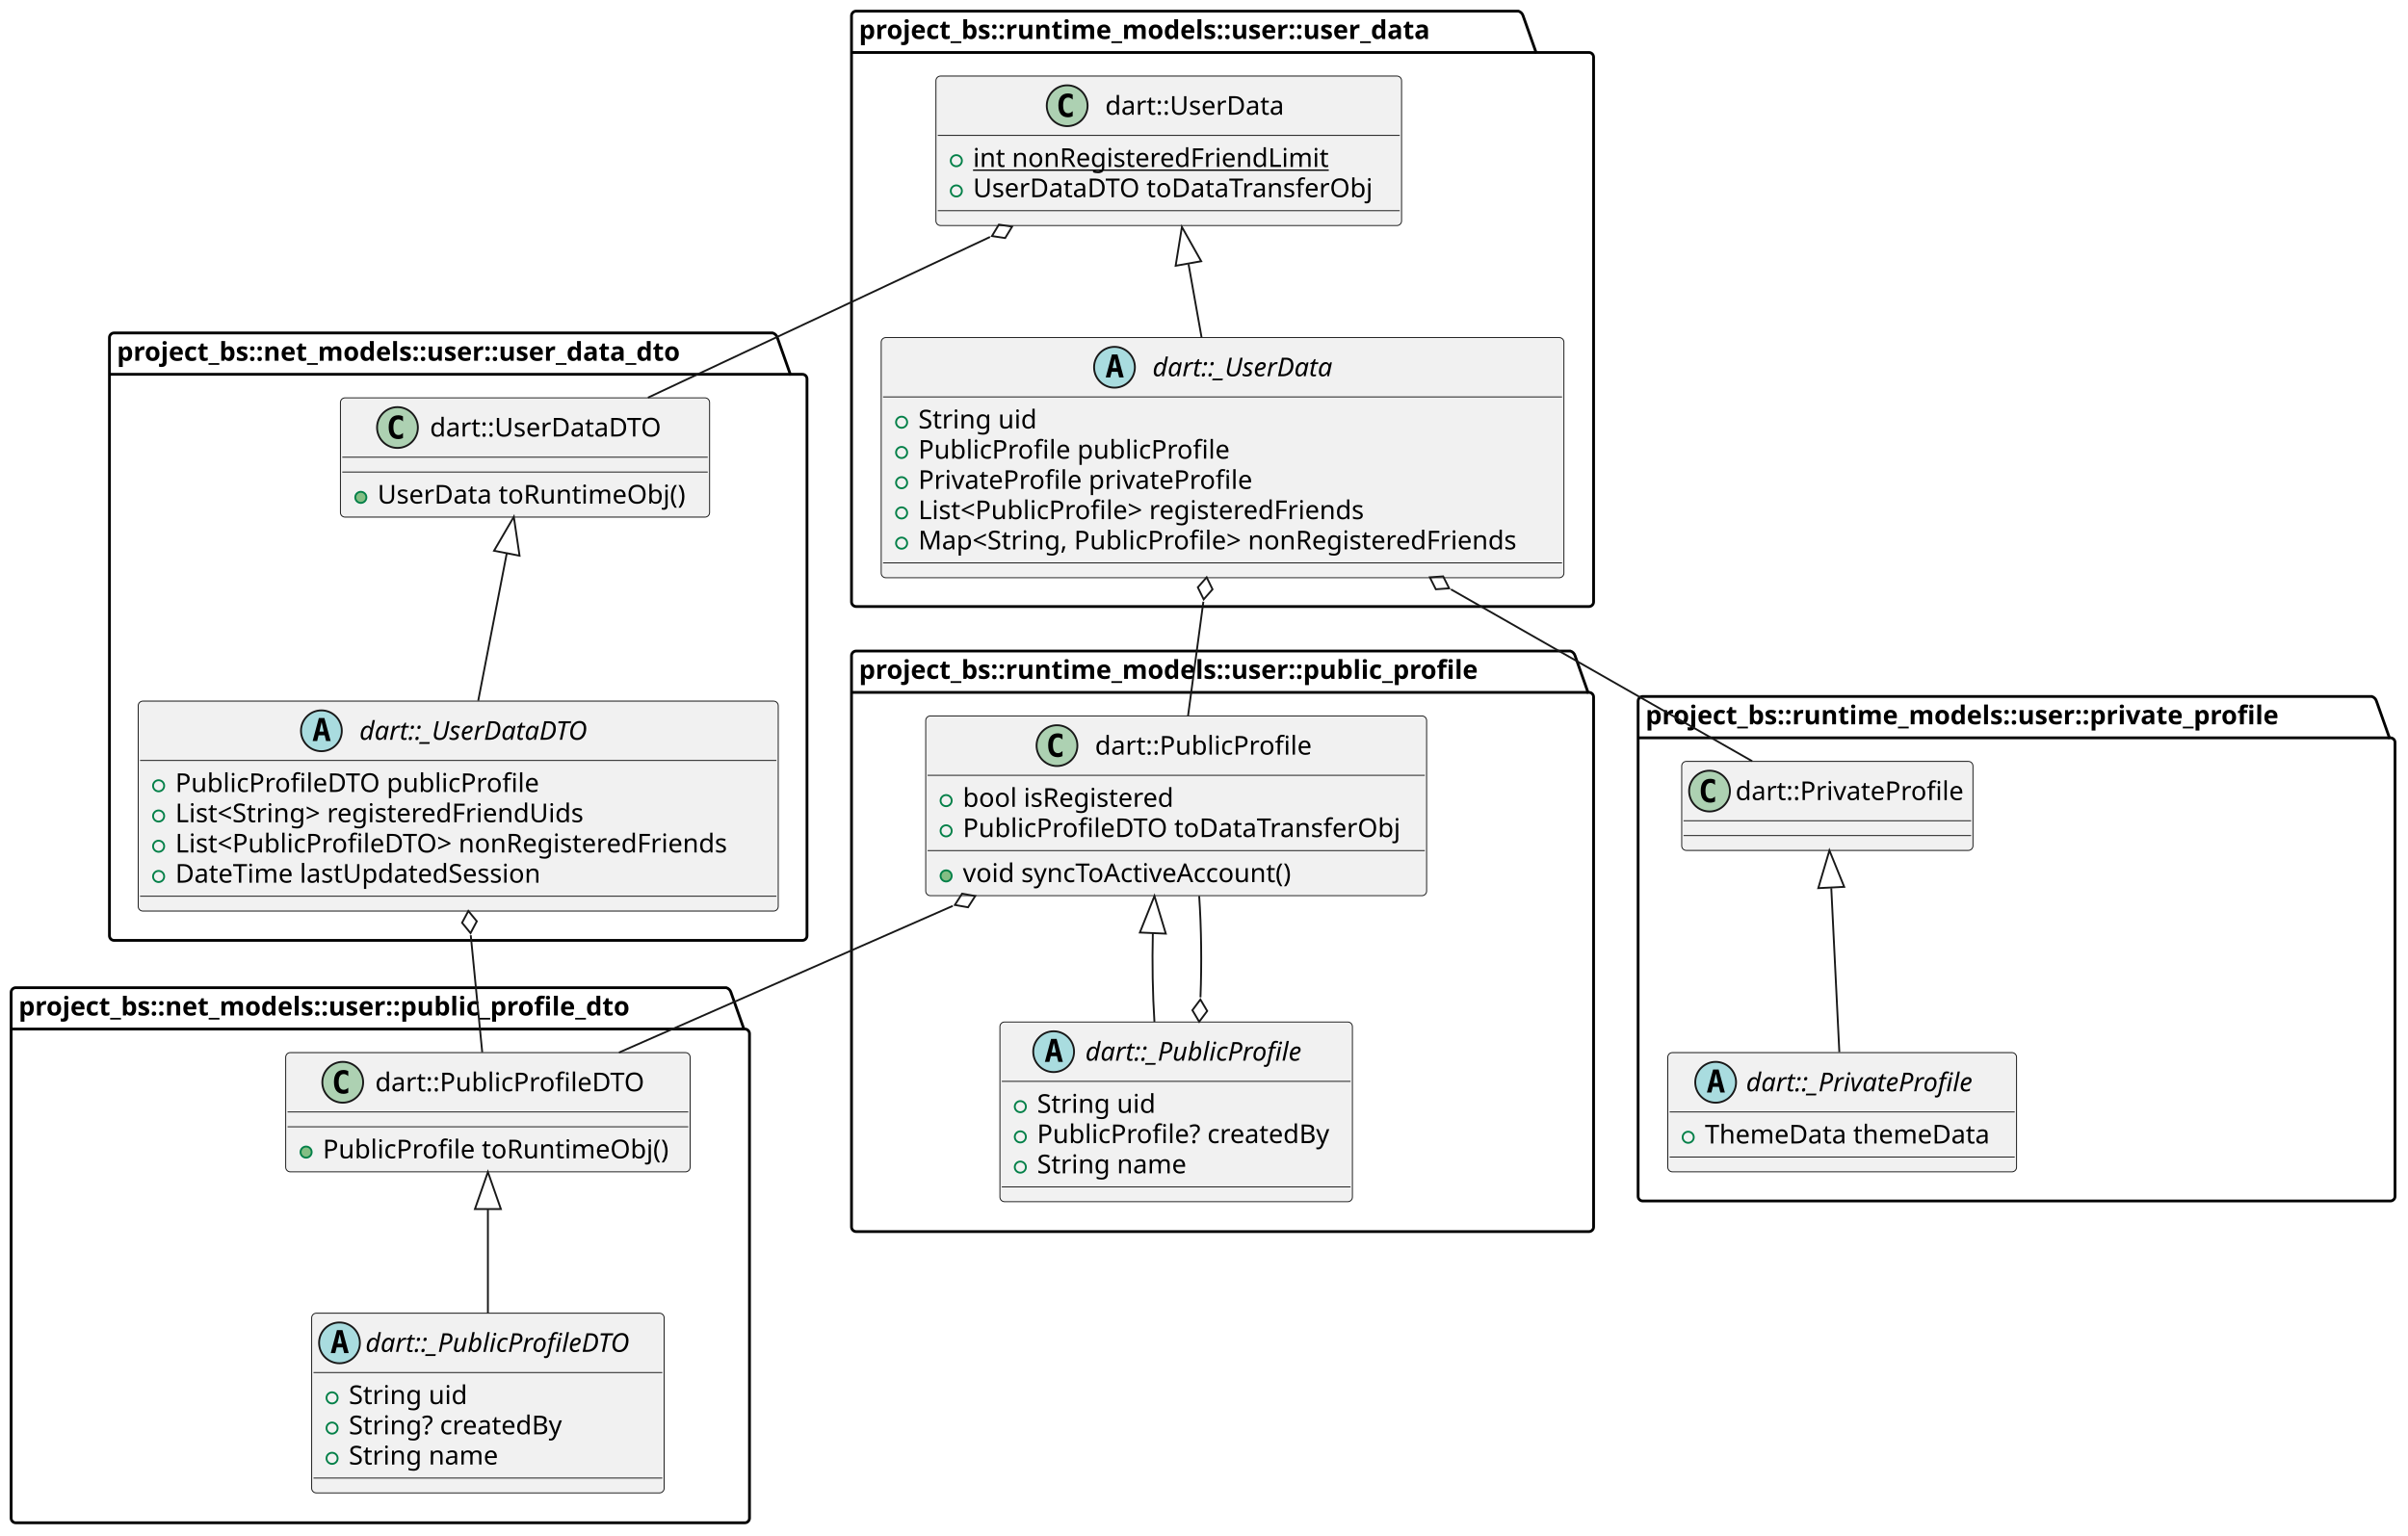
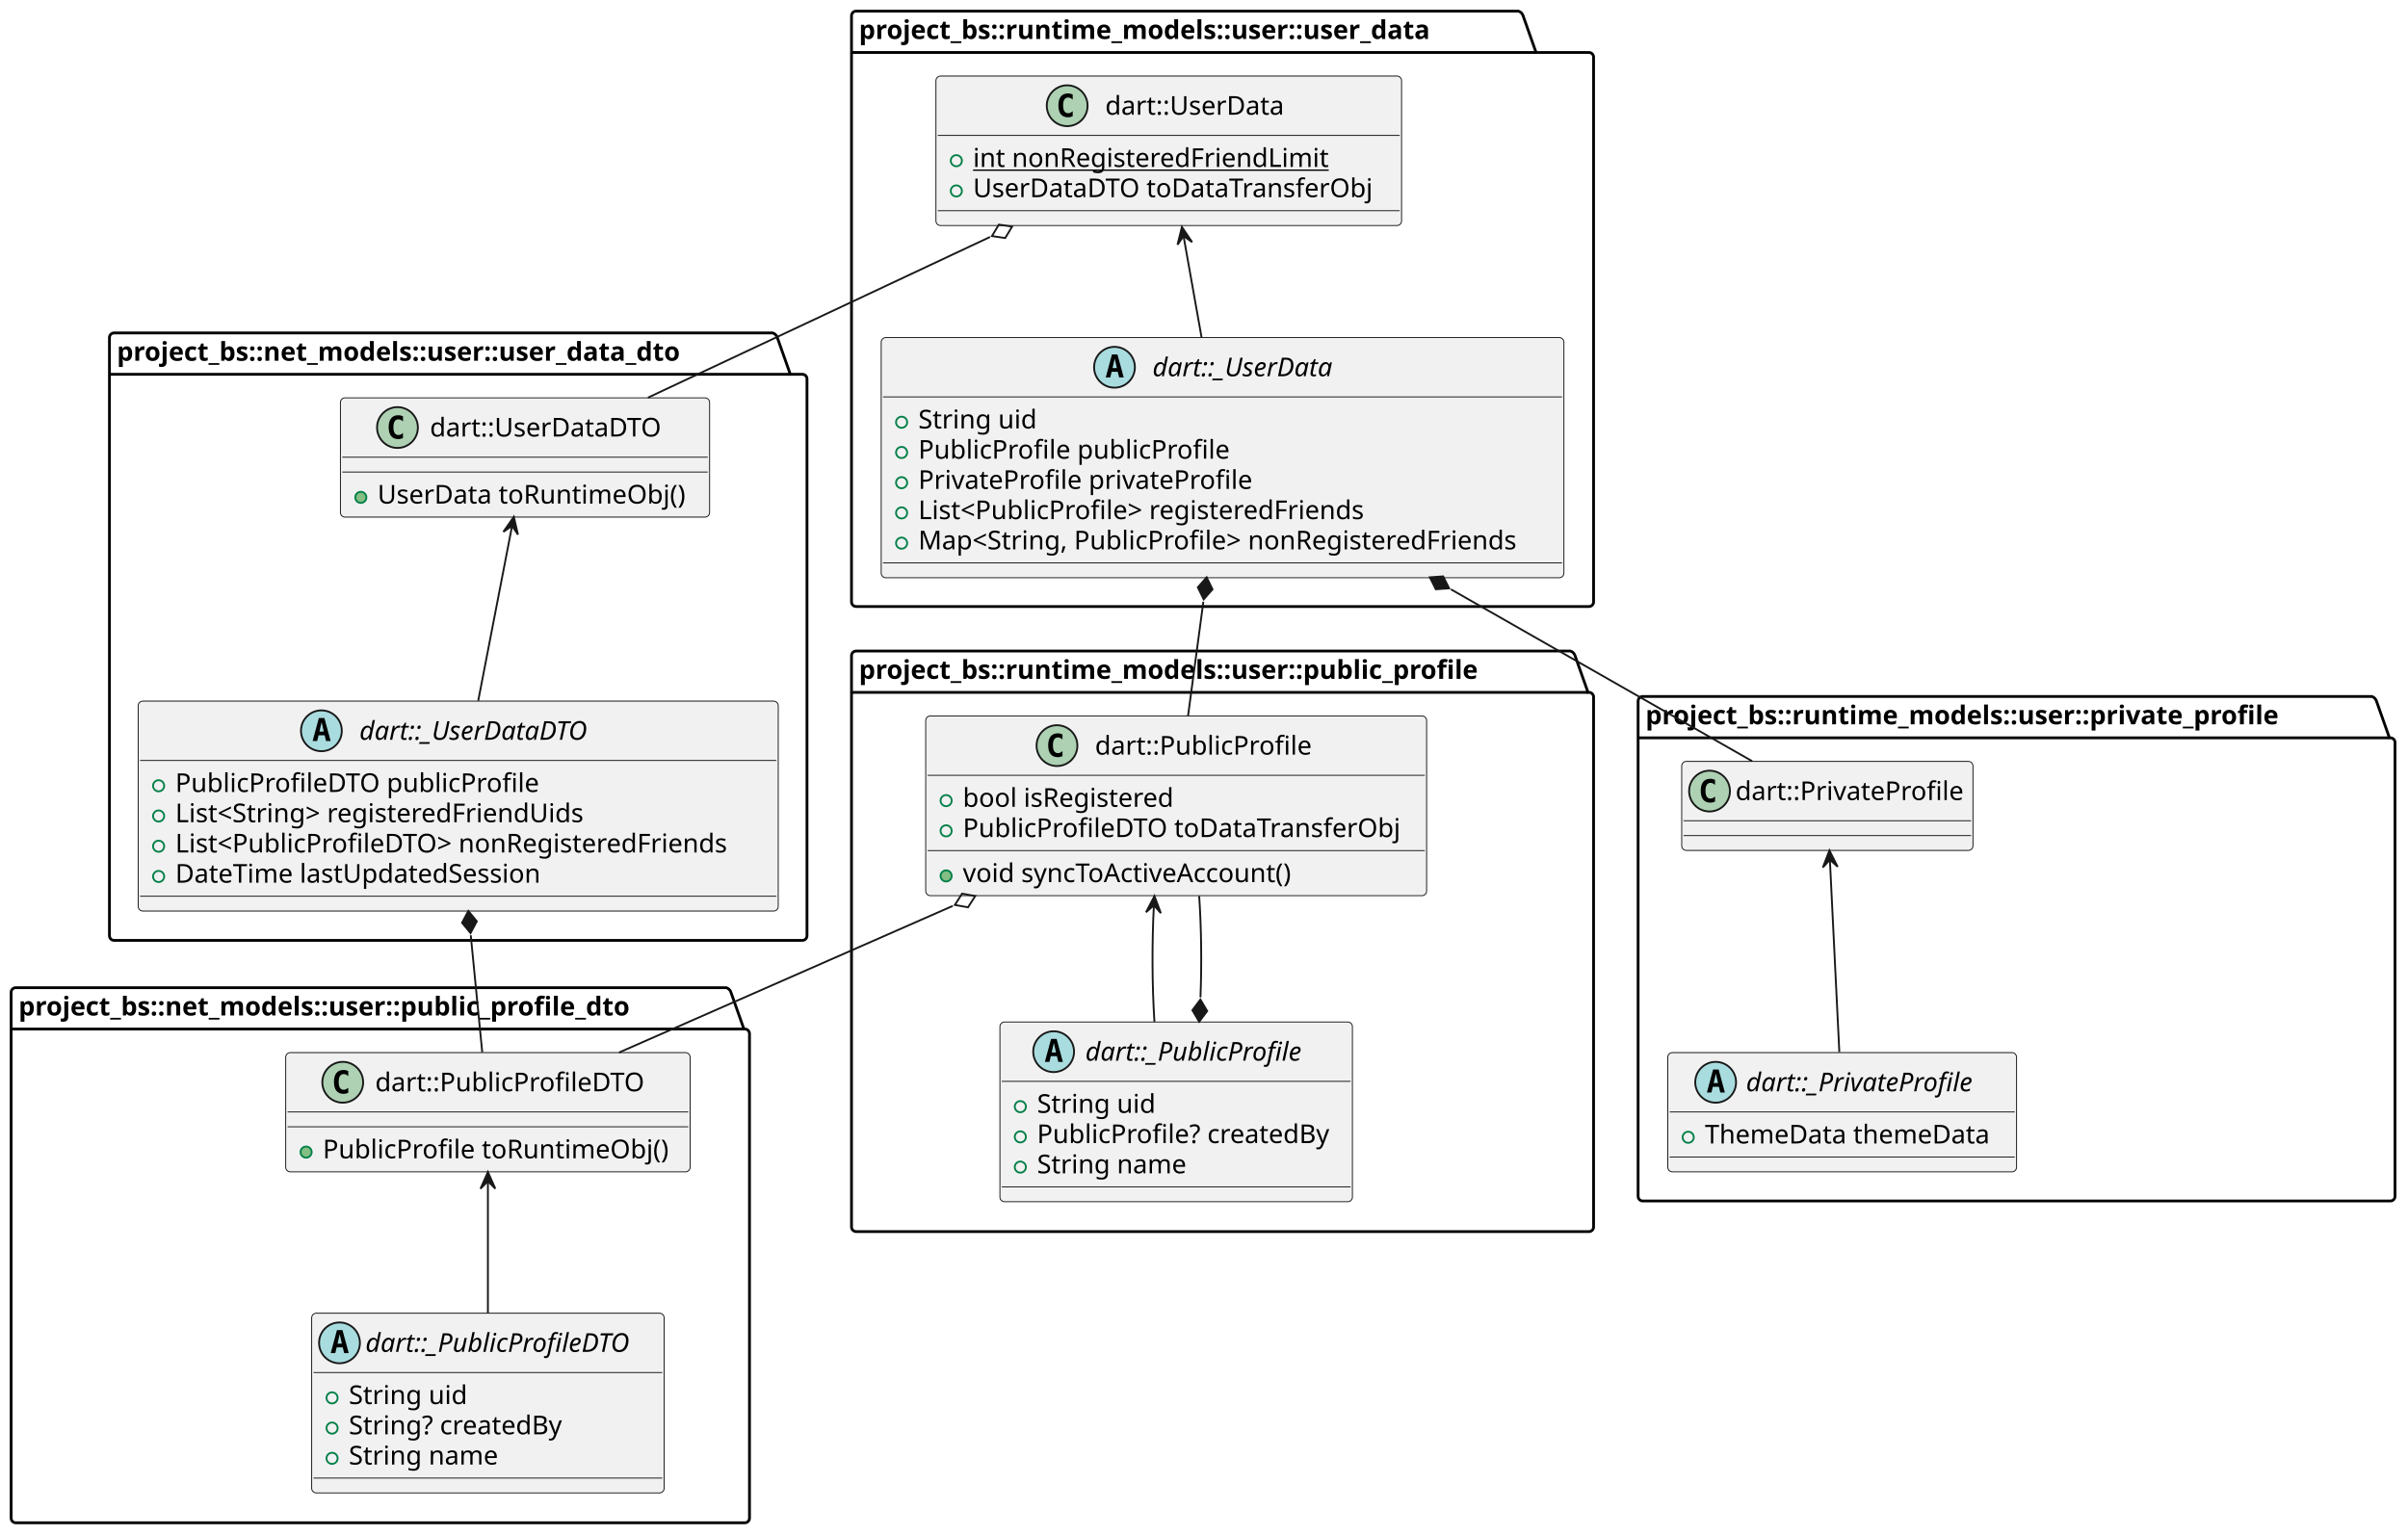
<svg xmlns="http://www.w3.org/2000/svg" contentStyleType="text/css" height="828px" preserveAspectRatio="none" style="width:1298px;height:828px;background:#FFFFFF;" version="1.1" viewBox="0 0 1298 828" width="1298px" zoomAndPan="magnify">
  <defs />
  <g>
    <g id="cluster_project_bs::net_models::user::public_profile_dto">
      <path d="M8.5,532.5 L391.5,532.5 A3.75,3.75 0 0 1 394,535 L401,554.797 L401.5,554.797 A2.5,2.5 0 0 1 404,557.297 L404,818.5 A2.5,2.5 0 0 1 401.5,821 L8.5,821 A2.5,2.5 0 0 1 6,818.5 L6,535 A2.5,2.5 0 0 1 8.5,532.5 " fill="none" style="stroke:#000000;stroke-width:1.5;" />
      <line style="stroke:#000000;stroke-width:1.5;" x1="6" x2="401" y1="554.797" y2="554.797" />
      <text fill="#000000" font-family="sans-serif" font-size="14" font-weight="bold" lengthAdjust="spacing" textLength="382" x="10" y="547.495">project_bs::net_models::user::public_profile_dto</text>
    </g>
    <g id="cluster_project_bs::net_models::user::user_data_dto">
      <path d="M61.5,179.5 L416.5,179.5 A3.75,3.75 0 0 1 419,182 L426,201.797 L432.5,201.797 A2.5,2.5 0 0 1 435,204.297 L435,504.5 A2.5,2.5 0 0 1 432.5,507 L61.5,507 A2.5,2.5 0 0 1 59,504.5 L59,182 A2.5,2.5 0 0 1 61.5,179.5 " fill="none" style="stroke:#000000;stroke-width:1.5;" />
      <line style="stroke:#000000;stroke-width:1.5;" x1="59" x2="426" y1="201.797" y2="201.797" />
      <text fill="#000000" font-family="sans-serif" font-size="14" font-weight="bold" lengthAdjust="spacing" textLength="354" x="63" y="194.495">project_bs::net_models::user::user_data_dto</text>
    </g>
    <g id="cluster_project_bs::runtime_models::user::private_profile">
      <path d="M885.5,375.5 L1278.5,375.5 A3.75,3.75 0 0 1 1281,378 L1288,397.797 L1288.5,397.797 A2.5,2.5 0 0 1 1291,400.297 L1291,645 A2.5,2.5 0 0 1 1288.5,647.5 L885.5,647.5 A2.5,2.5 0 0 1 883,645 L883,378 A2.5,2.5 0 0 1 885.5,375.5 " fill="none" style="stroke:#000000;stroke-width:1.5;" />
      <line style="stroke:#000000;stroke-width:1.5;" x1="883" x2="1288" y1="397.797" y2="397.797" />
      <text fill="#000000" font-family="sans-serif" font-size="14" font-weight="bold" lengthAdjust="spacing" textLength="392" x="887" y="390.495">project_bs::runtime_models::user::private_profile</text>
    </g>
    <g id="cluster_project_bs::runtime_models::user::public_profile">
      <path d="M461.5,351 L846.5,351 A3.75,3.75 0 0 1 849,353.5 L856,373.297 L856.5,373.297 A2.5,2.5 0 0 1 859,375.797 L859,661.5 A2.5,2.5 0 0 1 856.5,664 L461.5,664 A2.5,2.5 0 0 1 459,661.5 L459,353.5 A2.5,2.5 0 0 1 461.5,351 " fill="none" style="stroke:#000000;stroke-width:1.5;" />
      <line style="stroke:#000000;stroke-width:1.5;" x1="459" x2="856" y1="373.297" y2="373.297" />
      <text fill="#000000" font-family="sans-serif" font-size="14" font-weight="bold" lengthAdjust="spacing" textLength="384" x="463" y="365.995">project_bs::runtime_models::user::public_profile</text>
    </g>
    <g id="cluster_project_bs::runtime_models::user::user_data">
      <path d="M461.5,6 L818.5,6 A3.75,3.75 0 0 1 821,8.5 L828,28.297 L856.5,28.297 A2.5,2.5 0 0 1 859,30.797 L859,324.5 A2.5,2.5 0 0 1 856.5,327 L461.5,327 A2.5,2.5 0 0 1 459,324.5 L459,8.5 A2.5,2.5 0 0 1 461.5,6 " fill="none" style="stroke:#000000;stroke-width:1.5;" />
      <line style="stroke:#000000;stroke-width:1.5;" x1="459" x2="828" y1="28.297" y2="28.297" />
      <text fill="#000000" font-family="sans-serif" font-size="14" font-weight="bold" lengthAdjust="spacing" textLength="356" x="463" y="20.995">project_bs::runtime_models::user::user_data</text>
    </g>
    <g id="elem_project_bs::net_models::user::public_profile_dto.dart::PublicProfileDTO">
      <rect codeLine="1" fill="#F1F1F1" height="64.297" id="project_bs::net_models::user::public_profile_dto.dart::PublicProfileDTO" rx="2.5" ry="2.5" style="stroke:#181818;stroke-width:0.5;" width="218" x="154" y="567.5" />
      <ellipse cx="184.75" cy="583.5" fill="#ADD1B2" rx="11" ry="11" style="stroke:#181818;stroke-width:1.0;" />
      <path d="M187.719,589.141 Q187.141,589.438 186.5,589.578 Q185.859,589.734 185.156,589.734 Q182.656,589.734 181.328,588.094 Q180.016,586.438 180.016,583.312 Q180.016,580.188 181.328,578.531 Q182.656,576.875 185.156,576.875 Q185.859,576.875 186.5,577.031 Q187.156,577.188 187.719,577.484 L187.719,580.203 Q187.094,579.625 186.5,579.359 Q185.906,579.078 185.281,579.078 Q183.938,579.078 183.25,580.156 Q182.562,581.219 182.562,583.312 Q182.562,585.406 183.25,586.484 Q183.938,587.547 185.281,587.547 Q185.906,587.547 186.5,587.281 Q187.094,587 187.719,586.422 L187.719,589.141 Z " fill="#000000" />
      <text fill="#000000" font-family="sans-serif" font-size="14" lengthAdjust="spacing" textLength="151" x="202.25" y="588.347">dart::PublicProfileDTO</text>
      <line style="stroke:#181818;stroke-width:0.5;" x1="155" x2="371" y1="599.5" y2="599.5" />
      <line style="stroke:#181818;stroke-width:0.5;" x1="155" x2="371" y1="607.5" y2="607.5" />
      <ellipse cx="165" cy="621.148" fill="#84BE84" rx="3" ry="3" style="stroke:#038048;stroke-width:1.0;" />
      <text fill="#000000" font-family="sans-serif" font-size="14" lengthAdjust="spacing" textLength="192" x="174" y="624.495">PublicProfile toRuntimeObj()</text>
    </g>
    <g id="elem_project_bs::net_models::user::public_profile_dto.dart::_PublicProfileDTO">
      <rect codeLine="5" fill="#F1F1F1" height="96.891" id="project_bs::net_models::user::public_profile_dto.dart::_PublicProfileDTO" rx="2.5" ry="2.5" style="stroke:#181818;stroke-width:0.5;" width="190" x="168" y="708" />
      <ellipse cx="183" cy="724" fill="#A9DCDF" rx="11" ry="11" style="stroke:#181818;stroke-width:1.0;" />
      <path d="M183.109,719.344 L181.953,724.422 L184.281,724.422 L183.109,719.344 Z M181.625,717.109 L184.609,717.109 L187.969,729.5 L185.516,729.5 L184.75,726.438 L181.469,726.438 L180.719,729.5 L178.281,729.5 L181.625,717.109 Z " fill="#000000" />
      <text fill="#000000" font-family="sans-serif" font-size="14" font-style="italic" lengthAdjust="spacing" textLength="158" x="197" y="728.847">dart::_PublicProfileDTO</text>
      <line style="stroke:#181818;stroke-width:0.5;" x1="169" x2="357" y1="740" y2="740" />
      <ellipse cx="179" cy="753.648" fill="none" rx="3" ry="3" style="stroke:#038048;stroke-width:1.0;" />
      <text fill="#000000" font-family="sans-serif" font-size="14" lengthAdjust="spacing" textLength="65" x="188" y="756.995">String uid</text>
      <ellipse cx="179" cy="769.945" fill="none" rx="3" ry="3" style="stroke:#038048;stroke-width:1.0;" />
      <text fill="#000000" font-family="sans-serif" font-size="14" lengthAdjust="spacing" textLength="121" x="188" y="773.292">String? createdBy</text>
      <ellipse cx="179" cy="786.242" fill="none" rx="3" ry="3" style="stroke:#038048;stroke-width:1.0;" />
      <text fill="#000000" font-family="sans-serif" font-size="14" lengthAdjust="spacing" textLength="83" x="188" y="789.589">String name</text>
      <line style="stroke:#181818;stroke-width:0.5;" x1="169" x2="357" y1="796.891" y2="796.891" />
    </g>
    <g id="elem_project_bs::net_models::user::user_data_dto.dart::UserDataDTO">
      <rect codeLine="12" fill="#F1F1F1" height="64.297" id="project_bs::net_models::user::user_data_dto.dart::UserDataDTO" rx="2.5" ry="2.5" style="stroke:#181818;stroke-width:0.5;" width="199" x="183.5" y="214.5" />
      <ellipse cx="214.25" cy="230.5" fill="#ADD1B2" rx="11" ry="11" style="stroke:#181818;stroke-width:1.0;" />
      <path d="M217.219,236.141 Q216.641,236.438 216,236.578 Q215.359,236.734 214.656,236.734 Q212.156,236.734 210.828,235.094 Q209.516,233.438 209.516,230.312 Q209.516,227.188 210.828,225.531 Q212.156,223.875 214.656,223.875 Q215.359,223.875 216,224.031 Q216.656,224.188 217.219,224.484 L217.219,227.203 Q216.594,226.625 216,226.359 Q215.406,226.078 214.781,226.078 Q213.438,226.078 212.75,227.156 Q212.062,228.219 212.062,230.312 Q212.062,232.406 212.75,233.484 Q213.438,234.547 214.781,234.547 Q215.406,234.547 216,234.281 Q216.594,234 217.219,233.422 L217.219,236.141 Z " fill="#000000" />
      <text fill="#000000" font-family="sans-serif" font-size="14" lengthAdjust="spacing" textLength="132" x="231.75" y="235.347">dart::UserDataDTO</text>
      <line style="stroke:#181818;stroke-width:0.5;" x1="184.5" x2="381.5" y1="246.5" y2="246.5" />
      <line style="stroke:#181818;stroke-width:0.5;" x1="184.5" x2="381.5" y1="254.5" y2="254.5" />
      <ellipse cx="194.5" cy="268.148" fill="#84BE84" rx="3" ry="3" style="stroke:#038048;stroke-width:1.0;" />
      <text fill="#000000" font-family="sans-serif" font-size="14" lengthAdjust="spacing" textLength="173" x="203.5" y="271.495">UserData toRuntimeObj()</text>
    </g>
    <g id="elem_project_bs::net_models::user::user_data_dto.dart::_UserDataDTO">
      <rect codeLine="16" fill="#F1F1F1" height="113.188" id="project_bs::net_models::user::user_data_dto.dart::_UserDataDTO" rx="2.5" ry="2.5" style="stroke:#181818;stroke-width:0.5;" width="345" x="74.5" y="378" />
      <ellipse cx="173.25" cy="394" fill="#A9DCDF" rx="11" ry="11" style="stroke:#181818;stroke-width:1.0;" />
      <path d="M173.359,389.344 L172.203,394.422 L174.531,394.422 L173.359,389.344 Z M171.875,387.109 L174.859,387.109 L178.219,399.5 L175.766,399.5 L175,396.438 L171.719,396.438 L170.969,399.5 L168.531,399.5 L171.875,387.109 Z " fill="#000000" />
      <text fill="#000000" font-family="sans-serif" font-size="14" font-style="italic" lengthAdjust="spacing" textLength="139" x="193.75" y="398.847">dart::_UserDataDTO</text>
      <line style="stroke:#181818;stroke-width:0.5;" x1="75.5" x2="418.5" y1="410" y2="410" />
      <ellipse cx="85.5" cy="423.648" fill="none" rx="3" ry="3" style="stroke:#038048;stroke-width:1.0;" />
      <text fill="#000000" font-family="sans-serif" font-size="14" lengthAdjust="spacing" textLength="201" x="94.5" y="426.995">PublicProfileDTO publicProfile</text>
      <ellipse cx="85.5" cy="439.945" fill="none" rx="3" ry="3" style="stroke:#038048;stroke-width:1.0;" />
      <text fill="#000000" font-family="sans-serif" font-size="14" lengthAdjust="spacing" textLength="235" x="94.5" y="443.292">List&lt;String&gt; registeredFriendUids</text>
      <ellipse cx="85.5" cy="456.242" fill="none" rx="3" ry="3" style="stroke:#038048;stroke-width:1.0;" />
      <text fill="#000000" font-family="sans-serif" font-size="14" lengthAdjust="spacing" textLength="319" x="94.5" y="459.589">List&lt;PublicProfileDTO&gt; nonRegisteredFriends</text>
      <ellipse cx="85.5" cy="472.539" fill="none" rx="3" ry="3" style="stroke:#038048;stroke-width:1.0;" />
      <text fill="#000000" font-family="sans-serif" font-size="14" lengthAdjust="spacing" textLength="209" x="94.5" y="475.886">DateTime lastUpdatedSession</text>
      <line style="stroke:#181818;stroke-width:0.5;" x1="75.5" x2="418.5" y1="483.188" y2="483.188" />
    </g>
    <g id="elem_project_bs::runtime_models::user::private_profile.dart::PrivateProfile">
      <rect codeLine="25" fill="#F1F1F1" height="48" id="project_bs::runtime_models::user::private_profile.dart::PrivateProfile" rx="2.5" ry="2.5" style="stroke:#181818;stroke-width:0.5;" width="157" x="906.5" y="410.5" />
      <ellipse cx="921.5" cy="426.5" fill="#ADD1B2" rx="11" ry="11" style="stroke:#181818;stroke-width:1.0;" />
      <path d="M924.469,432.141 Q923.891,432.438 923.25,432.578 Q922.609,432.734 921.906,432.734 Q919.406,432.734 918.078,431.094 Q916.766,429.438 916.766,426.312 Q916.766,423.188 918.078,421.531 Q919.406,419.875 921.906,419.875 Q922.609,419.875 923.25,420.031 Q923.906,420.188 924.469,420.484 L924.469,423.203 Q923.844,422.625 923.25,422.359 Q922.656,422.078 922.031,422.078 Q920.688,422.078 920,423.156 Q919.312,424.219 919.312,426.312 Q919.312,428.406 920,429.484 Q920.688,430.547 922.031,430.547 Q922.656,430.547 923.25,430.281 Q923.844,430 924.469,429.422 L924.469,432.141 Z " fill="#000000" />
      <text fill="#000000" font-family="sans-serif" font-size="14" lengthAdjust="spacing" textLength="125" x="935.5" y="431.347">dart::PrivateProfile</text>
      <line style="stroke:#181818;stroke-width:0.5;" x1="907.5" x2="1062.5" y1="442.5" y2="442.5" />
      <line style="stroke:#181818;stroke-width:0.5;" x1="907.5" x2="1062.5" y1="450.5" y2="450.5" />
    </g>
    <g id="elem_project_bs::runtime_models::user::private_profile.dart::_PrivateProfile">
      <rect codeLine="28" fill="#F1F1F1" height="64.297" id="project_bs::runtime_models::user::private_profile.dart::_PrivateProfile" rx="2.5" ry="2.5" style="stroke:#181818;stroke-width:0.5;" width="188" x="899" y="567.5" />
      <ellipse cx="924.8" cy="583.5" fill="#A9DCDF" rx="11" ry="11" style="stroke:#181818;stroke-width:1.0;" />
      <path d="M924.909,578.844 L923.753,583.922 L926.081,583.922 L924.909,578.844 Z M923.425,576.609 L926.409,576.609 L929.769,589 L927.316,589 L926.55,585.938 L923.269,585.938 L922.519,589 L920.081,589 L923.425,576.609 Z " fill="#000000" />
      <text fill="#000000" font-family="sans-serif" font-size="14" font-style="italic" lengthAdjust="spacing" textLength="132" x="941.2" y="588.347">dart::_PrivateProfile</text>
      <line style="stroke:#181818;stroke-width:0.5;" x1="900" x2="1086" y1="599.5" y2="599.5" />
      <ellipse cx="910" cy="613.148" fill="none" rx="3" ry="3" style="stroke:#038048;stroke-width:1.0;" />
      <text fill="#000000" font-family="sans-serif" font-size="14" lengthAdjust="spacing" textLength="162" x="919" y="616.495">ThemeData themeData</text>
      <line style="stroke:#181818;stroke-width:0.5;" x1="900" x2="1086" y1="623.797" y2="623.797" />
    </g>
    <g id="elem_project_bs::runtime_models::user::public_profile.dart::PublicProfile">
      <rect codeLine="33" fill="#F1F1F1" height="96.891" id="project_bs::runtime_models::user::public_profile.dart::PublicProfile" rx="2.5" ry="2.5" style="stroke:#181818;stroke-width:0.5;" width="270" x="499" y="386" />
      <ellipse cx="569.75" cy="402" fill="#ADD1B2" rx="11" ry="11" style="stroke:#181818;stroke-width:1.0;" />
      <path d="M572.719,407.641 Q572.141,407.938 571.5,408.078 Q570.859,408.234 570.156,408.234 Q567.656,408.234 566.328,406.594 Q565.016,404.938 565.016,401.812 Q565.016,398.688 566.328,397.031 Q567.656,395.375 570.156,395.375 Q570.859,395.375 571.5,395.531 Q572.156,395.688 572.719,395.984 L572.719,398.703 Q572.094,398.125 571.5,397.859 Q570.906,397.578 570.281,397.578 Q568.938,397.578 568.25,398.656 Q567.562,399.719 567.562,401.812 Q567.562,403.906 568.25,404.984 Q568.938,406.047 570.281,406.047 Q570.906,406.047 571.5,405.781 Q572.094,405.5 572.719,404.922 L572.719,407.641 Z " fill="#000000" />
      <text fill="#000000" font-family="sans-serif" font-size="14" lengthAdjust="spacing" textLength="120" x="590.25" y="406.847">dart::PublicProfile</text>
      <line style="stroke:#181818;stroke-width:0.5;" x1="500" x2="768" y1="418" y2="418" />
      <ellipse cx="510" cy="431.648" fill="none" rx="3" ry="3" style="stroke:#038048;stroke-width:1.0;" />
      <text fill="#000000" font-family="sans-serif" font-size="14" lengthAdjust="spacing" textLength="121" x="519" y="434.995">bool isRegistered</text>
      <ellipse cx="510" cy="447.945" fill="none" rx="3" ry="3" style="stroke:#038048;stroke-width:1.0;" />
      <text fill="#000000" font-family="sans-serif" font-size="14" lengthAdjust="spacing" textLength="244" x="519" y="451.292">PublicProfileDTO toDataTransferObj</text>
      <line style="stroke:#181818;stroke-width:0.5;" x1="500" x2="768" y1="458.594" y2="458.594" />
      <ellipse cx="510" cy="472.242" fill="#84BE84" rx="3" ry="3" style="stroke:#038048;stroke-width:1.0;" />
      <text fill="#000000" font-family="sans-serif" font-size="14" lengthAdjust="spacing" textLength="190" x="519" y="475.589">void syncToActiveAccount()</text>
    </g>
    <g id="elem_project_bs::runtime_models::user::public_profile.dart::_PublicProfile">
      <rect codeLine="40" fill="#F1F1F1" height="96.891" id="project_bs::runtime_models::user::public_profile.dart::_PublicProfile" rx="2.5" ry="2.5" style="stroke:#181818;stroke-width:0.5;" width="190" x="539" y="551" />
      <ellipse cx="567.95" cy="567" fill="#A9DCDF" rx="11" ry="11" style="stroke:#181818;stroke-width:1.0;" />
      <path d="M568.059,562.344 L566.903,567.422 L569.231,567.422 L568.059,562.344 Z M566.575,560.109 L569.559,560.109 L572.919,572.5 L570.466,572.5 L569.7,569.438 L566.419,569.438 L565.669,572.5 L563.231,572.5 L566.575,560.109 Z " fill="#000000" />
      <text fill="#000000" font-family="sans-serif" font-size="14" font-style="italic" lengthAdjust="spacing" textLength="127" x="585.05" y="571.847">dart::_PublicProfile</text>
      <line style="stroke:#181818;stroke-width:0.5;" x1="540" x2="728" y1="583" y2="583" />
      <ellipse cx="550" cy="596.648" fill="none" rx="3" ry="3" style="stroke:#038048;stroke-width:1.0;" />
      <text fill="#000000" font-family="sans-serif" font-size="14" lengthAdjust="spacing" textLength="65" x="559" y="599.995">String uid</text>
      <ellipse cx="550" cy="612.945" fill="none" rx="3" ry="3" style="stroke:#038048;stroke-width:1.0;" />
      <text fill="#000000" font-family="sans-serif" font-size="14" lengthAdjust="spacing" textLength="164" x="559" y="616.292">PublicProfile? createdBy</text>
      <ellipse cx="550" cy="629.242" fill="none" rx="3" ry="3" style="stroke:#038048;stroke-width:1.0;" />
      <text fill="#000000" font-family="sans-serif" font-size="14" lengthAdjust="spacing" textLength="83" x="559" y="632.589">String name</text>
      <line style="stroke:#181818;stroke-width:0.5;" x1="540" x2="728" y1="639.891" y2="639.891" />
    </g>
    <g id="elem_project_bs::runtime_models::user::user_data.dart::UserData">
      <rect codeLine="48" fill="#F1F1F1" height="80.594" id="project_bs::runtime_models::user::user_data.dart::UserData" rx="2.5" ry="2.5" style="stroke:#181818;stroke-width:0.5;" width="251" x="504.5" y="41" />
      <ellipse cx="575.25" cy="57" fill="#ADD1B2" rx="11" ry="11" style="stroke:#181818;stroke-width:1.0;" />
      <path d="M578.219,62.641 Q577.641,62.938 577,63.078 Q576.359,63.234 575.656,63.234 Q573.156,63.234 571.828,61.594 Q570.516,59.938 570.516,56.812 Q570.516,53.688 571.828,52.031 Q573.156,50.375 575.656,50.375 Q576.359,50.375 577,50.531 Q577.656,50.688 578.219,50.984 L578.219,53.703 Q577.594,53.125 577,52.859 Q576.406,52.578 575.781,52.578 Q574.438,52.578 573.75,53.656 Q573.062,54.719 573.062,56.812 Q573.062,58.906 573.75,59.984 Q574.438,61.047 575.781,61.047 Q576.406,61.047 577,60.781 Q577.594,60.5 578.219,59.922 L578.219,62.641 Z " fill="#000000" />
      <text fill="#000000" font-family="sans-serif" font-size="14" lengthAdjust="spacing" textLength="101" x="595.75" y="61.847">dart::UserData</text>
      <line style="stroke:#181818;stroke-width:0.5;" x1="505.5" x2="754.5" y1="73" y2="73" />
      <ellipse cx="515.5" cy="86.648" fill="none" rx="3" ry="3" style="stroke:#038048;stroke-width:1.0;" />
      <text fill="#000000" font-family="sans-serif" font-size="14" lengthAdjust="spacing" text-decoration="underline" textLength="198" x="524.5" y="89.995">int nonRegisteredFriendLimit</text>
      <ellipse cx="515.5" cy="102.945" fill="none" rx="3" ry="3" style="stroke:#038048;stroke-width:1.0;" />
      <text fill="#000000" font-family="sans-serif" font-size="14" lengthAdjust="spacing" textLength="225" x="524.5" y="106.292">UserDataDTO toDataTransferObj</text>
      <line style="stroke:#181818;stroke-width:0.5;" x1="505.5" x2="754.5" y1="113.594" y2="113.594" />
    </g>
    <g id="elem_project_bs::runtime_models::user::user_data.dart::_UserData">
      <rect codeLine="54" fill="#F1F1F1" height="129.484" id="project_bs::runtime_models::user::user_data.dart::_UserData" rx="2.5" ry="2.5" style="stroke:#181818;stroke-width:0.5;" width="368" x="475" y="182" />
      <ellipse cx="600.75" cy="198" fill="#A9DCDF" rx="11" ry="11" style="stroke:#181818;stroke-width:1.0;" />
      <path d="M600.859,193.344 L599.703,198.422 L602.031,198.422 L600.859,193.344 Z M599.375,191.109 L602.359,191.109 L605.719,203.5 L603.266,203.5 L602.5,200.438 L599.219,200.438 L598.469,203.5 L596.031,203.5 L599.375,191.109 Z " fill="#000000" />
      <text fill="#000000" font-family="sans-serif" font-size="14" font-style="italic" lengthAdjust="spacing" textLength="108" x="621.25" y="202.847">dart::_UserData</text>
      <line style="stroke:#181818;stroke-width:0.5;" x1="476" x2="842" y1="214" y2="214" />
      <ellipse cx="486" cy="227.648" fill="none" rx="3" ry="3" style="stroke:#038048;stroke-width:1.0;" />
      <text fill="#000000" font-family="sans-serif" font-size="14" lengthAdjust="spacing" textLength="65" x="495" y="230.995">String uid</text>
      <ellipse cx="486" cy="243.945" fill="none" rx="3" ry="3" style="stroke:#038048;stroke-width:1.0;" />
      <text fill="#000000" font-family="sans-serif" font-size="14" lengthAdjust="spacing" textLength="170" x="495" y="247.292">PublicProfile publicProfile</text>
      <ellipse cx="486" cy="260.242" fill="none" rx="3" ry="3" style="stroke:#038048;stroke-width:1.0;" />
      <text fill="#000000" font-family="sans-serif" font-size="14" lengthAdjust="spacing" textLength="180" x="495" y="263.589">PrivateProfile privateProfile</text>
      <ellipse cx="486" cy="276.539" fill="none" rx="3" ry="3" style="stroke:#038048;stroke-width:1.0;" />
      <text fill="#000000" font-family="sans-serif" font-size="14" lengthAdjust="spacing" textLength="256" x="495" y="279.886">List&lt;PublicProfile&gt; registeredFriends</text>
      <ellipse cx="486" cy="292.836" fill="none" rx="3" ry="3" style="stroke:#038048;stroke-width:1.0;" />
      <text fill="#000000" font-family="sans-serif" font-size="14" lengthAdjust="spacing" textLength="342" x="495" y="296.183">Map&lt;String, PublicProfile&gt; nonRegisteredFriends</text>
      <line style="stroke:#181818;stroke-width:0.5;" x1="476" x2="842" y1="303.484" y2="303.484" />
    </g>
    <g id="link_project_bs::net_models::user::public_profile_dto.dart::PublicProfileDTO_project_bs::net_models::user::public_profile_dto.dart::_PublicProfileDTO">
-       <path codeLine="10" d="M263,652.14 C263,670.17 263,690.31 263,707.98 " fill="none" id="project_bs::net_models::user::public_profile_dto.dart::PublicProfileDTO-backto-project_bs::net_models::user::public_profile_dto.dart::_PublicProfileDTO" style="stroke:#181818;stroke-width:1.0;" />
-       <polygon fill="none" points="256,651.87,263,631.87,270,651.87,256,651.87" style="stroke:#181818;stroke-width:1.0;" />
+       <path codeLine="10" d="M263,637.12 C263,658.3 263,685.19 263,707.98 " fill="none" id="project_bs::net_models::user::public_profile_dto.dart::PublicProfileDTO-backto-project_bs::net_models::user::public_profile_dto.dart::_PublicProfileDTO" style="stroke:#181818;stroke-width:1.0;" />
+       <polygon fill="#181818" points="263,631.87,259,640.87,263,636.87,267,640.87,263,631.87" style="stroke:#181818;stroke-width:1.0;" />
    </g>
    <g id="link_project_bs::net_models::user::user_data_dto.dart::_UserDataDTO_project_bs::net_models::user::public_profile_dto.dart::PublicProfileDTO">
      <path codeLine="22" d="M253.75,504.23 C255.9,526.19 258.18,549.42 259.94,567.32 " fill="none" id="project_bs::net_models::user::user_data_dto.dart::_UserDataDTO-backto-project_bs::net_models::user::public_profile_dto.dart::PublicProfileDTO" style="stroke:#181818;stroke-width:1.0;" />
-       <polygon fill="none" points="252.46,491.14,249.066,497.502,253.633,503.082,257.027,496.72,252.46,491.14" style="stroke:#181818;stroke-width:1.0;" />
+       <polygon fill="#181818" points="252.46,491.14,249.066,497.502,253.633,503.082,257.027,496.72,252.46,491.14" style="stroke:#181818;stroke-width:1.0;" />
    </g>
    <g id="link_project_bs::net_models::user::user_data_dto.dart::UserDataDTO_project_bs::net_models::user::user_data_dto.dart::_UserDataDTO">
-       <path codeLine="23" d="M273.16,298.33 C268.4,322.95 262.66,352.57 257.78,377.8 " fill="none" id="project_bs::net_models::user::user_data_dto.dart::UserDataDTO-backto-project_bs::net_models::user::user_data_dto.dart::_UserDataDTO" style="stroke:#181818;stroke-width:1.0;" />
-       <polygon fill="none" points="266.3,296.94,276.97,278.63,280.05,299.6,266.3,296.94" style="stroke:#181818;stroke-width:1.0;" />
+       <path codeLine="23" d="M275.97,283.84 C270.79,310.56 263.67,347.37 257.78,377.8 " fill="none" id="project_bs::net_models::user::user_data_dto.dart::UserDataDTO-backto-project_bs::net_models::user::user_data_dto.dart::_UserDataDTO" style="stroke:#181818;stroke-width:1.0;" />
+       <polygon fill="#181818" points="276.97,278.63,271.341,286.712,276.025,283.54,279.197,288.224,276.97,278.63" style="stroke:#181818;stroke-width:1.0;" />
    </g>
    <g id="link_project_bs::runtime_models::user::private_profile.dart::PrivateProfile_project_bs::runtime_models::user::private_profile.dart::_PrivateProfile">
-       <path codeLine="31" d="M987.13,478.84 C988.49,506.66 990.23,542.15 991.47,567.24 " fill="none" id="project_bs::runtime_models::user::private_profile.dart::PrivateProfile-backto-project_bs::runtime_models::user::private_profile.dart::_PrivateProfile" style="stroke:#181818;stroke-width:1.0;" />
-       <polygon fill="none" points="980.12,478.83,986.13,458.51,994.1,478.14,980.12,478.83" style="stroke:#181818;stroke-width:1.0;" />
+       <path codeLine="31" d="M986.38,463.71 C987.8,492.57 990,537.31 991.47,567.24 " fill="none" id="project_bs::runtime_models::user::private_profile.dart::PrivateProfile-backto-project_bs::runtime_models::user::private_profile.dart::_PrivateProfile" style="stroke:#181818;stroke-width:1.0;" />
+       <polygon fill="#181818" points="986.13,458.51,982.573,467.694,986.373,463.504,990.563,467.305,986.13,458.51" style="stroke:#181818;stroke-width:1.0;" />
    </g>
    <g id="link_project_bs::runtime_models::user::public_profile.dart::PublicProfile_project_bs::net_models::user::public_profile_dto.dart::PublicProfileDTO">
      <path codeLine="38" d="M513.56,488.42 C454.08,514.55 384.4,545.16 333.63,567.47 " fill="none" id="project_bs::runtime_models::user::public_profile.dart::PublicProfile-backto-project_bs::net_models::user::public_profile_dto.dart::PublicProfileDTO" style="stroke:#181818;stroke-width:1.0;" />
      <polygon fill="none" points="525.69,483.08,518.588,481.832,514.704,487.907,521.806,489.156,525.69,483.08" style="stroke:#181818;stroke-width:1.0;" />
    </g>
    <g id="link_project_bs::runtime_models::user::public_profile.dart::_PublicProfile_project_bs::runtime_models::user::public_profile.dart::PublicProfile">
      <path codeLine="45" d="M647.1,537.71 C647.81,519.67 647.57,500.17 646.4,483.08 " fill="none" id="project_bs::runtime_models::user::public_profile.dart::_PublicProfile-backto-project_bs::runtime_models::user::public_profile.dart::PublicProfile" style="stroke:#181818;stroke-width:1.0;" />
-       <polygon fill="none" points="646.41,550.86,650.727,545.084,647.056,538.877,642.739,544.653,646.41,550.86" style="stroke:#181818;stroke-width:1.0;" />
+       <polygon fill="#181818" points="646.41,550.86,650.727,545.084,647.056,538.877,642.739,544.653,646.41,550.86" style="stroke:#181818;stroke-width:1.0;" />
    </g>
    <g id="link_project_bs::runtime_models::user::public_profile.dart::PublicProfile_project_bs::runtime_models::user::public_profile.dart::_PublicProfile">
-       <path codeLine="46" d="M621.42,503.15 C621.03,519.18 621.32,535.94 622.28,550.86 " fill="none" id="project_bs::runtime_models::user::public_profile.dart::PublicProfile-backto-project_bs::runtime_models::user::public_profile.dart::_PublicProfile" style="stroke:#181818;stroke-width:1.0;" />
-       <polygon fill="none" points="614.43,502.76,622.29,483.08,628.41,503.37,614.43,502.76" style="stroke:#181818;stroke-width:1.0;" />
+       <path codeLine="46" d="M621.99,488.15 C620.91,508.31 621.01,531.19 622.28,550.86 " fill="none" id="project_bs::runtime_models::user::public_profile.dart::PublicProfile-backto-project_bs::runtime_models::user::public_profile.dart::_PublicProfile" style="stroke:#181818;stroke-width:1.0;" />
+       <polygon fill="#181818" points="622.29,483.08,617.757,491.824,621.99,488.071,625.742,492.304,622.29,483.08" style="stroke:#181818;stroke-width:1.0;" />
    </g>
    <g id="link_project_bs::runtime_models::user::user_data.dart::UserData_project_bs::net_models::user::user_data_dto.dart::UserDataDTO">
      <path codeLine="52" d="M533.65,127.76 C474.95,155.34 401.45,189.86 349.26,214.38 " fill="none" id="project_bs::runtime_models::user::user_data.dart::UserData-backto-project_bs::net_models::user::user_data_dto.dart::UserDataDTO" style="stroke:#181818;stroke-width:1.0;" />
      <polygon fill="none" points="545.56,122.17,538.429,121.1,534.698,127.271,541.83,128.341,545.56,122.17" style="stroke:#181818;stroke-width:1.0;" />
    </g>
    <g id="link_project_bs::runtime_models::user::user_data.dart::_UserData_project_bs::runtime_models::user::public_profile.dart::PublicProfile">
      <path codeLine="61" d="M648.66,324.41 C645.86,345.28 642.9,367.27 640.39,385.99 " fill="none" id="project_bs::runtime_models::user::user_data.dart::_UserData-backto-project_bs::runtime_models::user::public_profile.dart::PublicProfile" style="stroke:#181818;stroke-width:1.0;" />
-       <polygon fill="none" points="650.43,311.25,645.668,316.665,648.835,323.144,653.597,317.729,650.43,311.25" style="stroke:#181818;stroke-width:1.0;" />
+       <polygon fill="#181818" points="650.43,311.25,645.668,316.665,648.835,323.144,653.597,317.729,650.43,311.25" style="stroke:#181818;stroke-width:1.0;" />
    </g>
    <g id="link_project_bs::runtime_models::user::user_data.dart::_UserData_project_bs::runtime_models::user::private_profile.dart::PrivateProfile">
      <path codeLine="62" d="M782.11,317.74 C839.52,350.5 903.96,387.26 944.5,410.39 " fill="none" id="project_bs::runtime_models::user::user_data.dart::_UserData-backto-project_bs::runtime_models::user::private_profile.dart::PrivateProfile" style="stroke:#181818;stroke-width:1.0;" />
-       <polygon fill="none" points="770.73,311.25,773.957,317.699,781.151,317.199,777.924,310.751,770.73,311.25" style="stroke:#181818;stroke-width:1.0;" />
+       <polygon fill="#181818" points="770.73,311.25,773.957,317.699,781.151,317.199,777.924,310.751,770.73,311.25" style="stroke:#181818;stroke-width:1.0;" />
    </g>
    <g id="link_project_bs::runtime_models::user::user_data.dart::UserData_project_bs::runtime_models::user::user_data.dart::_UserData">
-       <path codeLine="63" d="M640.66,142.39 C642.95,155.26 645.37,168.9 647.69,181.91 " fill="none" id="project_bs::runtime_models::user::user_data.dart::UserData-backto-project_bs::runtime_models::user::user_data.dart::_UserData" style="stroke:#181818;stroke-width:1.0;" />
-       <polygon fill="none" points="633.71,143.29,637.09,122.37,647.49,140.84,633.71,143.29" style="stroke:#181818;stroke-width:1.0;" />
+       <path codeLine="63" d="M638.01,127.5 C641,144.31 644.45,163.73 647.69,181.91 " fill="none" id="project_bs::runtime_models::user::user_data.dart::UserData-backto-project_bs::runtime_models::user::user_data.dart::_UserData" style="stroke:#181818;stroke-width:1.0;" />
+       <polygon fill="#181818" points="637.09,122.37,634.723,131.93,637.963,127.293,642.6,130.533,637.09,122.37" style="stroke:#181818;stroke-width:1.0;" />
    </g>
  </g>
</svg>
